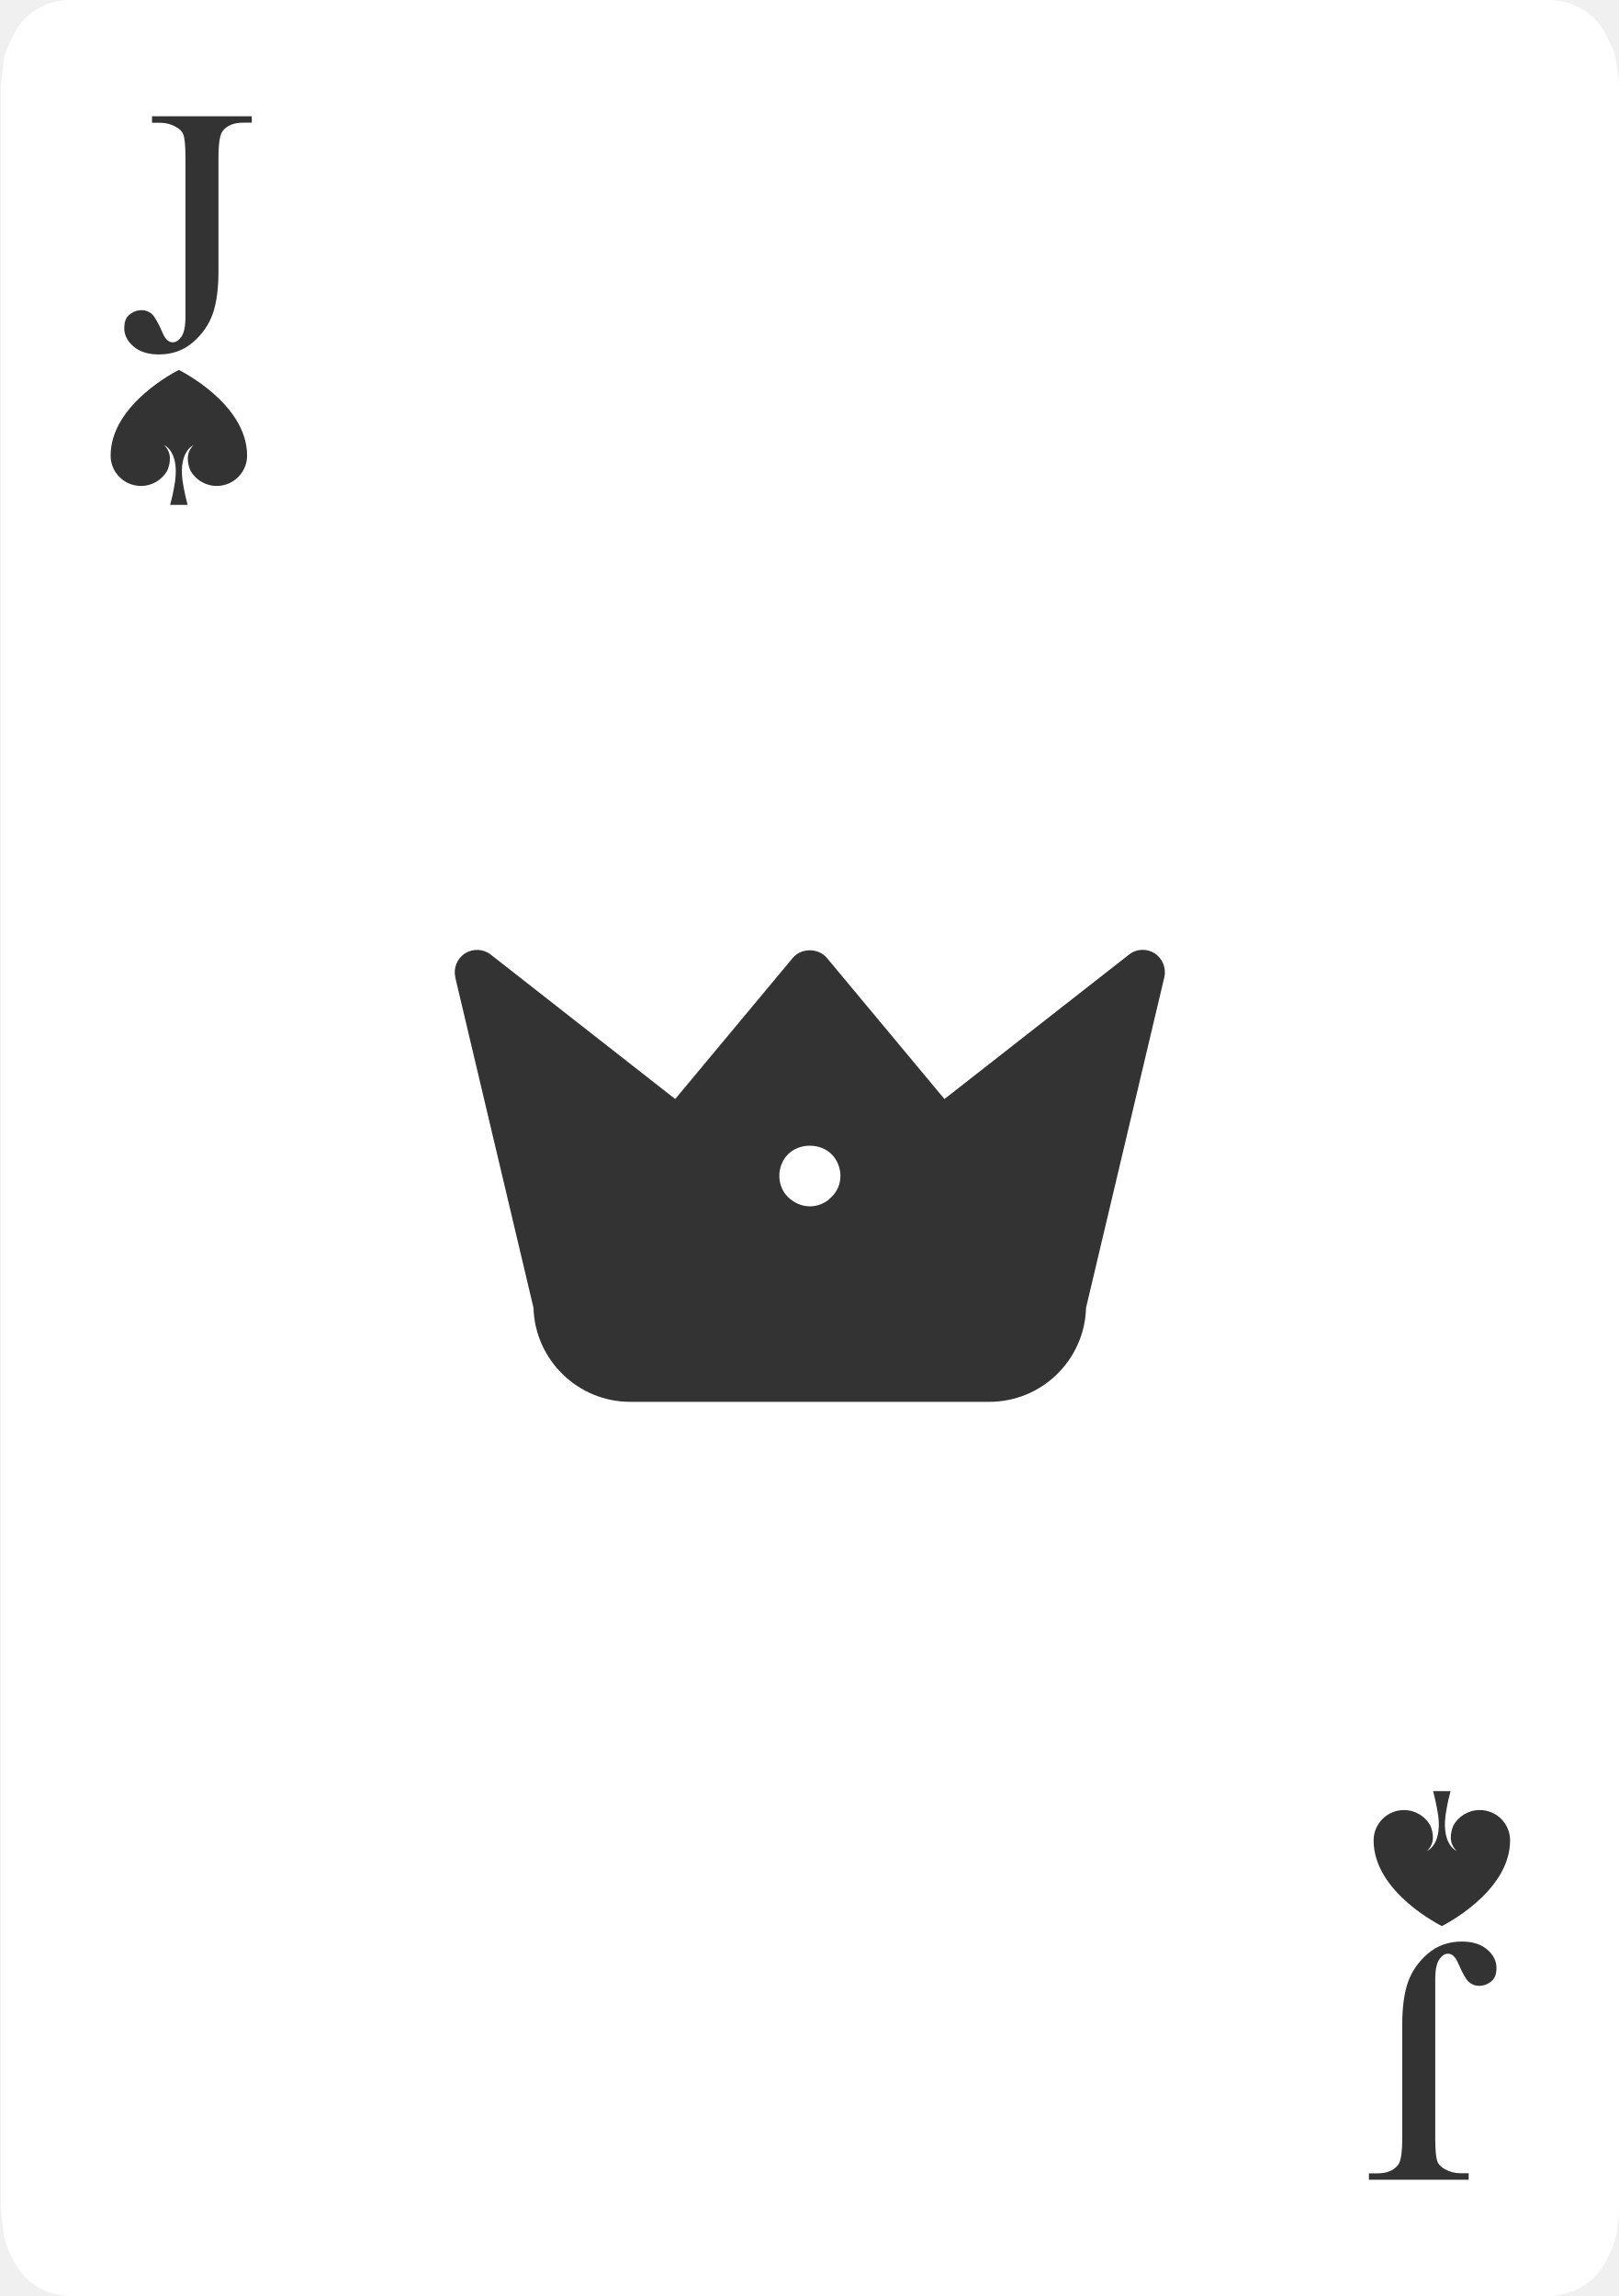
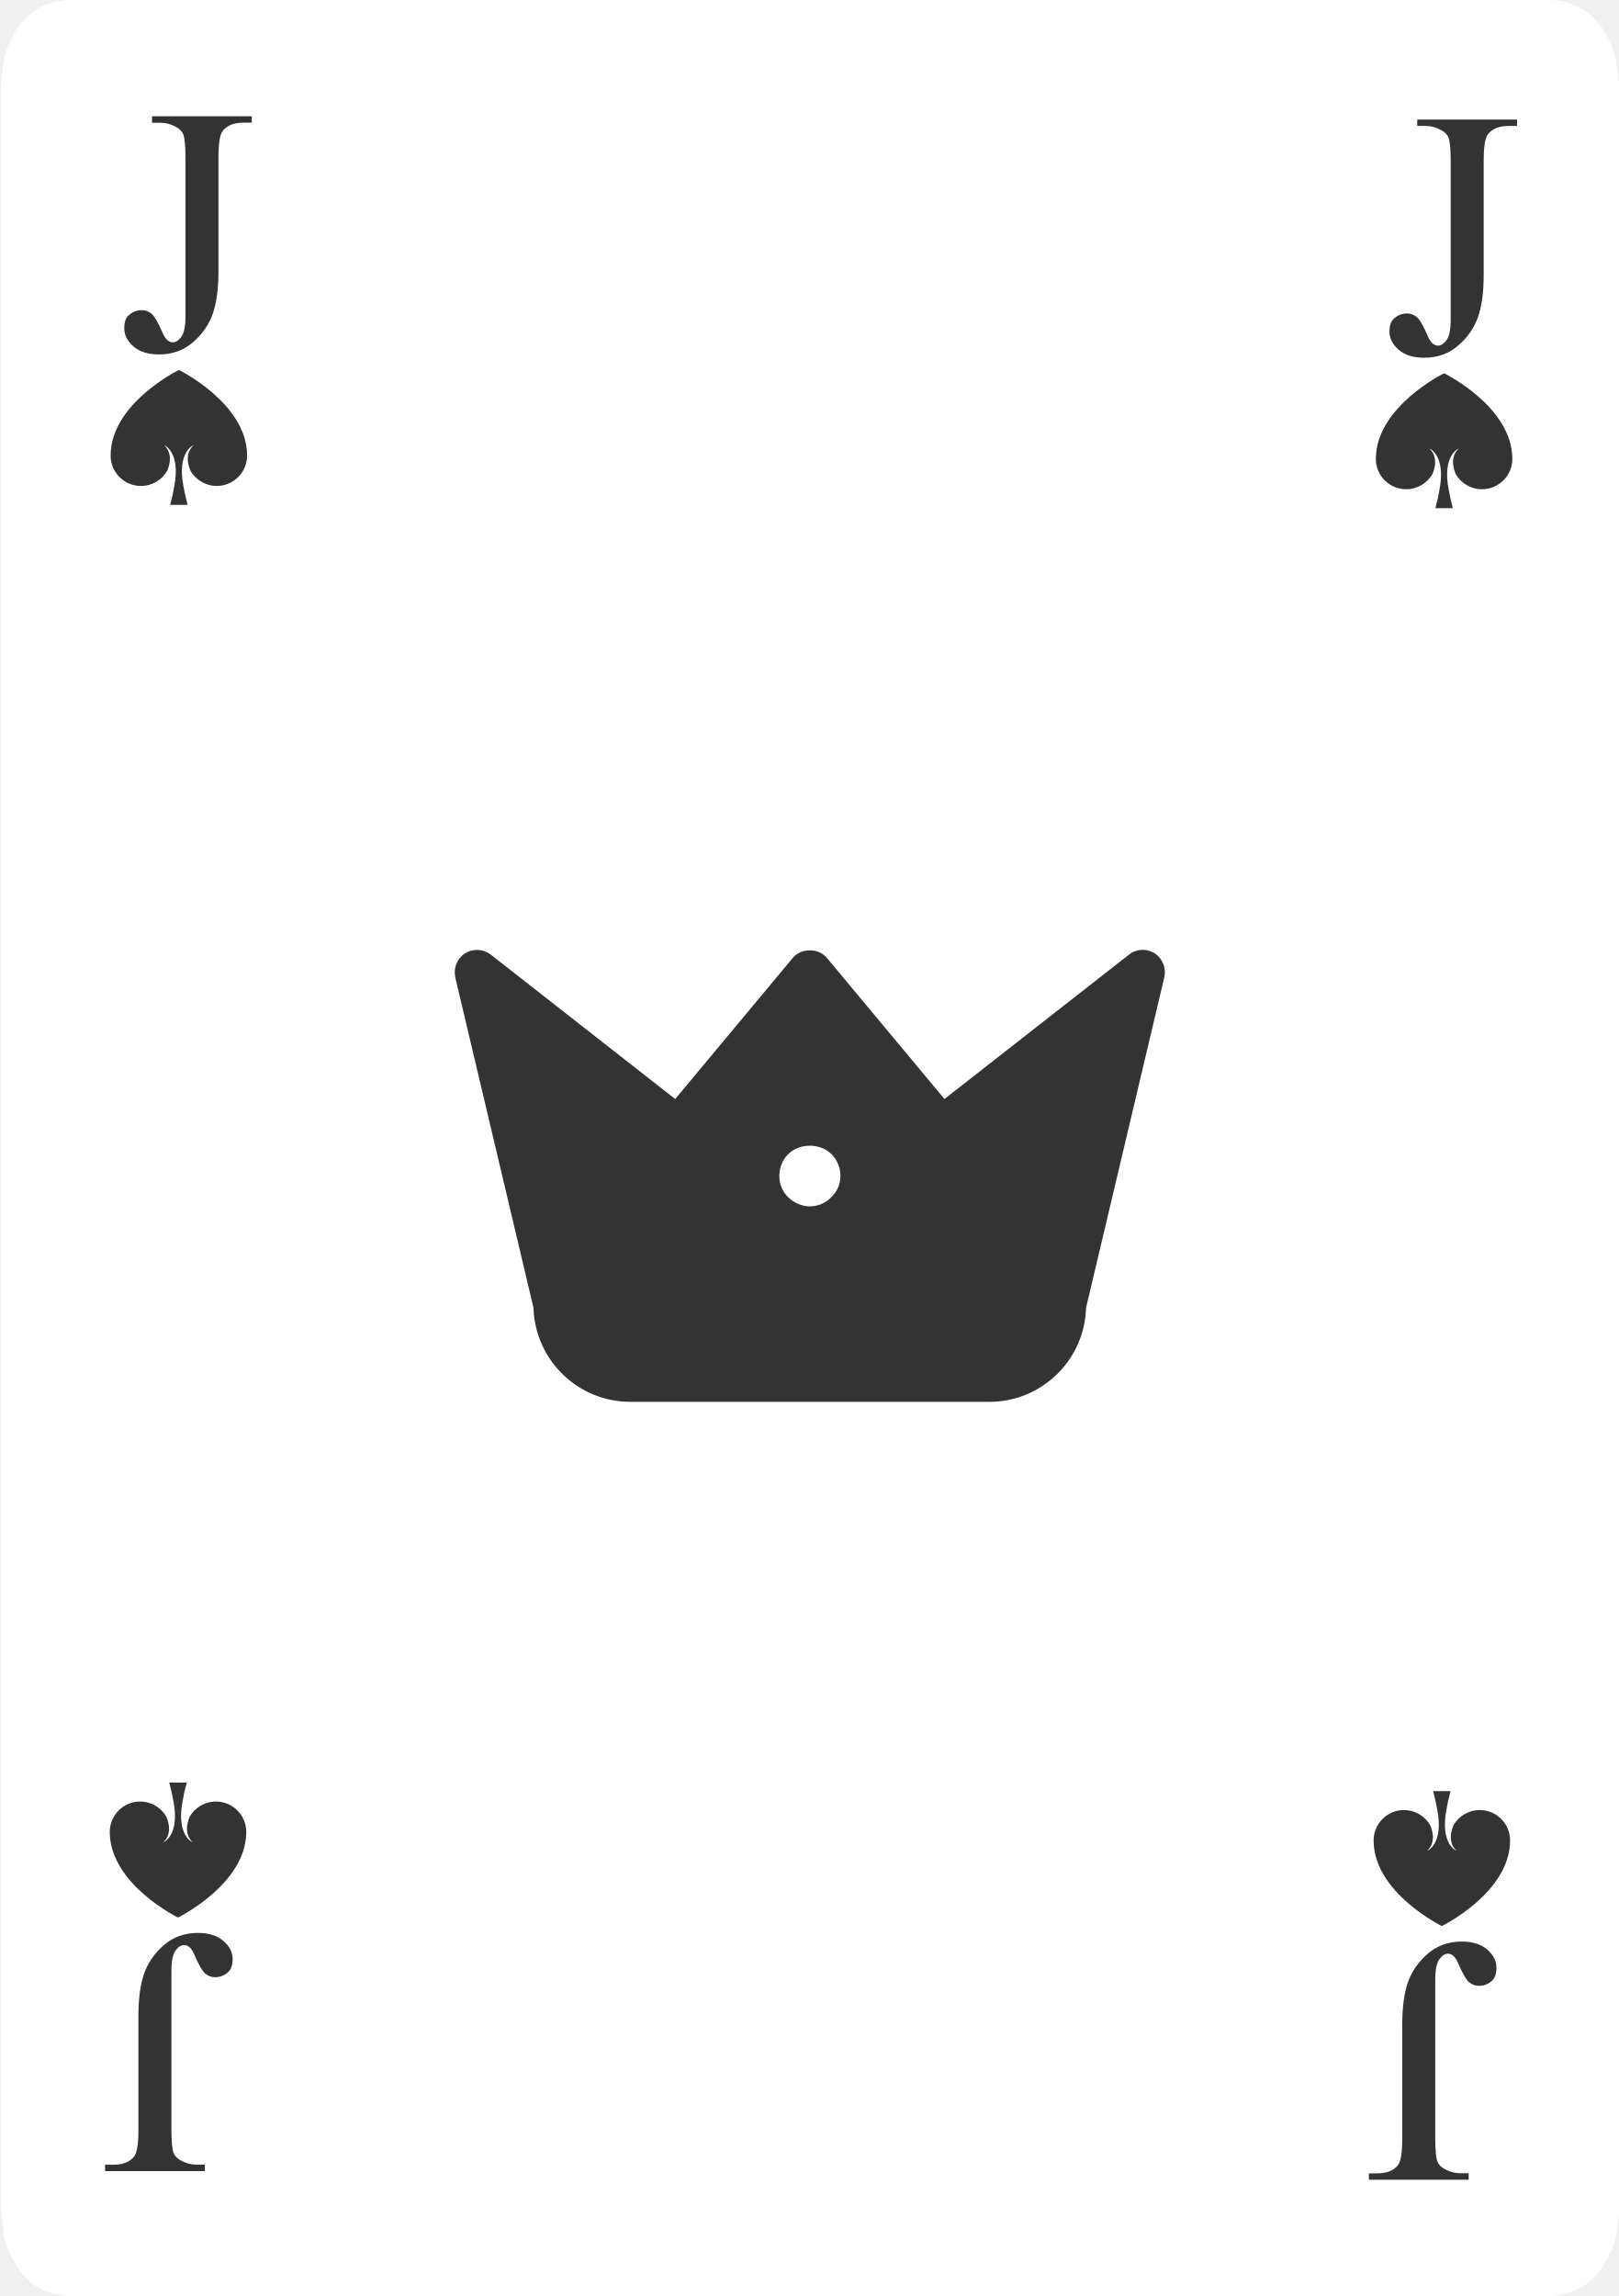
- <svg xmlns="http://www.w3.org/2000/svg" id="Playing_Cards" viewBox="0 0 152.06 215.64">
+ <svg xmlns="http://www.w3.org/2000/svg" id="Playing_Cards" data-name="Playing Cards" viewBox="0 0 152.06 215.64">
  <g id="Cards">
    <g id="Spades">
      <g>
-         <path d="m6.55,0h138.97c.47,0,.95.06,1.41.17l.11.03c.98.25,1.88.74,2.61,1.44l.04.04c.48.46.87,1,1.17,1.59l.41.82c.29.58.48,1.2.56,1.84l.26,1.97c.03.25.05.5.05.75v198.38c0,.26-.02.52-.05.78l-.25,1.86c-.08.61-.26,1.2-.53,1.75l-.41.85c-.32.65-.75,1.24-1.28,1.73l-.05.04c-.67.62-1.48,1.07-2.36,1.32l-.2.06c-.51.14-1.04.22-1.57.22H6.63c-.53,0-1.06-.07-1.57-.22l-.14-.04c-.92-.26-1.76-.74-2.44-1.4h0c-.49-.48-.9-1.04-1.2-1.65l-.41-.84c-.29-.59-.47-1.23-.55-1.88l-.21-1.85c-.02-.22-.04-.43-.04-.65V8.59c0-.21.01-.42.03-.63l.21-1.96c.07-.69.27-1.35.58-1.97l.41-.82c.28-.56.64-1.06,1.08-1.5h0c.74-.74,1.67-1.27,2.69-1.53h.05c.46-.13.93-.19,1.41-.19Z" style="fill: #fff; fill-rule: evenodd;" />
-         <path d="m74.03,108.4c1.06-1.06,3.01-1.06,4.07,0,.52.51.84,1.26.84,2.04s-.32,1.49-.86,2c-.51.55-1.26.86-2.01.86s-1.49-.32-2.04-.86c-.54-.51-.83-1.25-.83-2s.29-1.52.83-2.04Zm-31.27-16.61l7.35,31.04c.14,4.89,4.16,8.83,9.09,8.83h33.73c4.93,0,8.95-3.94,9.08-8.83l7.35-31.04c.2-.86-.16-1.77-.9-2.25-.75-.48-1.72-.44-2.42.12l-17.33,13.56-11.04-13.25c-.79-.95-2.42-.96-3.21,0l-11.04,13.25-17.32-13.56c-.7-.55-1.67-.59-2.42-.12-.75.48-1.11,1.38-.91,2.25Z" style="fill: #333;" />
+         <path d="M6.55,0H145.52c.47,0,.95,.06,1.41,.17l.11,.03c.98,.25,1.88,.74,2.61,1.44l.04,.04c.48,.46,.87,1,1.17,1.59l.41,.82c.29,.58,.48,1.2,.56,1.84l.26,1.97c.03,.25,.05,.5,.05,.75V207.04c0,.26-.02,.52-.05,.78l-.25,1.86c-.08,.61-.26,1.2-.53,1.75l-.41,.85c-.32,.65-.75,1.24-1.28,1.73l-.05,.04c-.67,.62-1.48,1.07-2.36,1.32l-.2,.06c-.51,.14-1.04,.22-1.57,.22H6.63c-.53,0-1.06-.07-1.57-.22l-.14-.04c-.92-.26-1.76-.74-2.44-1.4h0c-.49-.48-.9-1.04-1.2-1.65l-.41-.84c-.29-.59-.47-1.23-.55-1.88l-.21-1.85c-.02-.22-.04-.43-.04-.65V8.59c0-.21,.01-.42,.03-.63l.21-1.96c.07-.69,.27-1.35,.58-1.97l.41-.82c.28-.56,.64-1.06,1.08-1.5h0C3.14,.97,4.07,.44,5.09,.19h.05C5.6,.06,6.07,0,6.55,0Z" style="fill: #fff; fill-rule: evenodd;" />
+         <path d="M74.03,108.4c1.06-1.06,3.01-1.06,4.07,0,.52,.51,.84,1.26,.84,2.04s-.32,1.49-.86,2c-.51,.55-1.26,.86-2.01,.86s-1.49-.32-2.04-.86c-.54-.51-.83-1.25-.83-2s.29-1.52,.83-2.04Zm-31.27-16.61l7.35,31.04c.14,4.89,4.16,8.83,9.09,8.83h33.73c4.93,0,8.95-3.94,9.08-8.83l7.35-31.04c.2-.86-.16-1.77-.9-2.25-.75-.48-1.72-.44-2.42,.12l-17.33,13.56-11.04-13.25c-.79-.95-2.42-.96-3.21,0l-11.04,13.25-17.32-13.56c-.7-.55-1.67-.59-2.42-.12-.75,.48-1.11,1.38-.91,2.25Z" style="fill: #333;" />
        <g>
-           <path d="m14.28,11.52v-.6h9.37v.6h-.79c-.89,0-1.54.26-1.95.79-.26.34-.39,1.17-.39,2.48v10.69c0,1.64-.18,2.98-.54,4-.36,1.02-.98,1.91-1.86,2.67s-1.95,1.14-3.19,1.14c-1.01,0-1.81-.25-2.39-.75-.58-.5-.87-1.07-.87-1.72,0-.53.13-.93.4-1.19.36-.33.77-.5,1.24-.5.34,0,.65.11.93.34.27.23.62.83,1.04,1.81.25.58.56.87.95.87.29,0,.56-.18.81-.53.25-.35.38-.98.38-1.89v-14.93c0-1.11-.07-1.84-.21-2.19-.11-.27-.33-.5-.68-.69-.46-.26-.95-.39-1.47-.39h-.79Z" style="fill: #333;" />
-           <path d="m137.95,204.12v.6h-9.37v-.6h.79c.89,0,1.54-.26,1.95-.79.26-.34.39-1.17.39-2.48v-10.69c0-1.64.18-2.98.54-4,.36-1.02.98-1.91,1.86-2.67.88-.76,1.95-1.14,3.19-1.14,1.01,0,1.81.25,2.39.75.58.5.87,1.07.87,1.72,0,.53-.13.93-.4,1.19-.35.33-.77.5-1.24.5-.34,0-.65-.11-.93-.34-.27-.23-.62-.83-1.04-1.81-.25-.58-.56-.87-.95-.87-.29,0-.56.18-.81.53-.25.36-.38.98-.38,1.89v14.93c0,1.11.07,1.84.21,2.19.11.27.33.5.68.69.46.26.95.39,1.47.39h.79Z" style="fill: #333;" />
+           <path d="M14.28,11.52v-.6h9.37v.6h-.79c-.89,0-1.54,.26-1.95,.79-.26,.34-.39,1.17-.39,2.48v10.69c0,1.64-.18,2.98-.54,4-.36,1.02-.98,1.91-1.86,2.67s-1.95,1.14-3.19,1.14c-1.01,0-1.81-.25-2.39-.75-.58-.5-.87-1.07-.87-1.72,0-.53,.13-.93,.4-1.19,.36-.33,.77-.5,1.24-.5,.34,0,.65,.11,.93,.34,.27,.23,.62,.83,1.04,1.81,.25,.58,.56,.87,.95,.87,.29,0,.56-.18,.81-.53,.25-.35,.38-.98,.38-1.89V14.8c0-1.11-.07-1.84-.21-2.19-.11-.27-.33-.5-.68-.69-.46-.26-.95-.39-1.47-.39h-.79Z" style="fill: #333;" />
+           <path d="M137.95,204.12v.6h-9.37v-.6h.79c.89,0,1.54-.26,1.95-.79,.26-.34,.39-1.17,.39-2.48v-10.69c0-1.64,.18-2.98,.54-4,.36-1.02,.98-1.91,1.86-2.67,.88-.76,1.95-1.14,3.19-1.14,1.01,0,1.81,.25,2.39,.75,.58,.5,.87,1.07,.87,1.72,0,.53-.13,.93-.4,1.19-.35,.33-.77,.5-1.24,.5-.34,0-.65-.11-.93-.34-.27-.23-.62-.83-1.04-1.81-.25-.58-.56-.87-.95-.87-.29,0-.56,.18-.81,.53-.25,.36-.38,.98-.38,1.89v14.93c0,1.11,.07,1.84,.21,2.19,.11,.27,.33,.5,.68,.69,.46,.26,.95,.39,1.47,.39h.79Z" style="fill: #333;" />
        </g>
        <g>
-           <path d="m16.81,34.74s-6.42,3.14-6.42,8.05c0,1.58,1.28,2.85,2.85,2.85,1.06,0,1.98-.58,2.47-1.43.29-.7.47-1.67-.29-2.4,0,0,1.58.62.94,3.91-.08.49-.2,1.05-.38,1.7h1.64c-.17-.65-.29-1.21-.38-1.7-.65-3.29.94-3.91.94-3.91-.76.73-.58,1.7-.29,2.4.49.85,1.41,1.43,2.47,1.43,1.57,0,2.85-1.28,2.85-2.85,0-4.92-6.42-8.05-6.42-8.05Z" style="fill: #333; fill-rule: evenodd;" />
-           <path d="m135.42,180.9s6.42-3.14,6.42-8.05c0-1.58-1.28-2.85-2.85-2.85-1.06,0-1.98.58-2.47,1.43-.29.7-.47,1.67.29,2.4,0,0-1.58-.62-.94-3.91.08-.49.2-1.05.38-1.7h-1.64c.17.65.29,1.21.38,1.7.65,3.29-.94,3.91-.94,3.91.76-.73.58-1.7.29-2.4-.49-.85-1.41-1.43-2.47-1.43-1.57,0-2.85,1.28-2.85,2.85,0,4.92,6.42,8.05,6.42,8.05Z" style="fill: #333; fill-rule: evenodd;" />
+           <path d="M16.81,34.74s-6.42,3.14-6.42,8.05c0,1.58,1.28,2.85,2.85,2.85,1.06,0,1.98-.58,2.47-1.43,.29-.7,.47-1.67-.29-2.4,0,0,1.58,.62,.94,3.91-.08,.49-.2,1.05-.38,1.7h1.64c-.17-.65-.29-1.21-.38-1.7-.65-3.29,.94-3.91,.94-3.91-.76,.73-.58,1.7-.29,2.4,.49,.85,1.41,1.43,2.47,1.43,1.57,0,2.85-1.28,2.85-2.85,0-4.92-6.42-8.05-6.42-8.05Z" style="fill: #333; fill-rule: evenodd;" />
+           <path d="M135.42,180.9s6.42-3.14,6.42-8.05c0-1.58-1.28-2.85-2.85-2.85-1.06,0-1.98,.58-2.47,1.43-.29,.7-.47,1.67,.29,2.4,0,0-1.58-.62-.94-3.91,.08-.49,.2-1.05,.38-1.7h-1.64c.17,.65,.29,1.21,.38,1.7,.65,3.29-.94,3.91-.94,3.91,.76-.73,.58-1.7,.29-2.4-.49-.85-1.41-1.43-2.47-1.43-1.57,0-2.85,1.28-2.85,2.85,0,4.92,6.42,8.05,6.42,8.05Z" style="fill: #333; fill-rule: evenodd;" />
        </g>
+         <path d="M133.12,11.83v-.6h9.37v.6h-.79c-.89,0-1.54,.26-1.95,.79-.26,.34-.39,1.17-.39,2.48v10.69c0,1.64-.18,2.98-.54,4-.36,1.02-.98,1.91-1.86,2.67s-1.95,1.14-3.19,1.14c-1.01,0-1.81-.25-2.39-.75-.58-.5-.87-1.07-.87-1.72,0-.53,.13-.93,.4-1.19,.36-.33,.77-.5,1.24-.5,.34,0,.65,.11,.93,.34,.27,.23,.62,.83,1.04,1.81,.25,.58,.56,.87,.95,.87,.29,0,.56-.18,.81-.53,.25-.35,.38-.98,.38-1.89V15.1c0-1.11-.07-1.84-.21-2.19-.11-.27-.33-.5-.68-.69-.46-.26-.95-.39-1.47-.39h-.79Z" style="fill: #333;" />
+         <path d="M135.65,35.05s-6.42,3.14-6.42,8.05c0,1.58,1.28,2.85,2.85,2.85,1.06,0,1.98-.58,2.47-1.43,.29-.7,.47-1.67-.29-2.4,0,0,1.58,.62,.94,3.91-.08,.49-.2,1.05-.38,1.7h1.64c-.17-.65-.29-1.21-.38-1.7-.65-3.29,.94-3.91,.94-3.91-.76,.73-.58,1.7-.29,2.4,.49,.85,1.41,1.43,2.47,1.43,1.57,0,2.85-1.28,2.85-2.85,0-4.92-6.42-8.05-6.42-8.05Z" style="fill: #333; fill-rule: evenodd;" />
+         <path d="M19.24,203.31v.6H9.87v-.6h.79c.89,0,1.54-.26,1.95-.79,.26-.34,.39-1.17,.39-2.48v-10.69c0-1.64,.18-2.98,.54-4,.36-1.02,.98-1.91,1.86-2.67,.88-.76,1.95-1.14,3.19-1.14,1.01,0,1.81,.25,2.39,.75,.58,.5,.87,1.07,.87,1.72,0,.53-.13,.93-.4,1.19-.35,.33-.77,.5-1.24,.5-.34,0-.65-.11-.93-.34-.27-.23-.62-.83-1.04-1.81-.25-.58-.56-.87-.95-.87-.29,0-.56,.18-.81,.53-.25,.36-.38,.98-.38,1.89v14.93c0,1.11,.07,1.84,.21,2.19,.11,.27,.33,.5,.68,.69,.46,.26,.95,.39,1.47,.39h.79Z" style="fill: #333;" />
+         <path d="M16.71,180.1s6.42-3.14,6.42-8.05c0-1.58-1.28-2.85-2.85-2.85-1.06,0-1.98,.58-2.47,1.43-.29,.7-.47,1.67,.29,2.4,0,0-1.58-.62-.94-3.91,.08-.49,.2-1.05,.38-1.7h-1.64c.17,.65,.29,1.21,.38,1.7,.65,3.29-.94,3.91-.94,3.91,.76-.73,.58-1.7,.29-2.4-.49-.85-1.41-1.43-2.47-1.43-1.57,0-2.85,1.28-2.85,2.85,0,4.92,6.42,8.05,6.42,8.05Z" style="fill: #333; fill-rule: evenodd;" />
      </g>
    </g>
  </g>
</svg>
